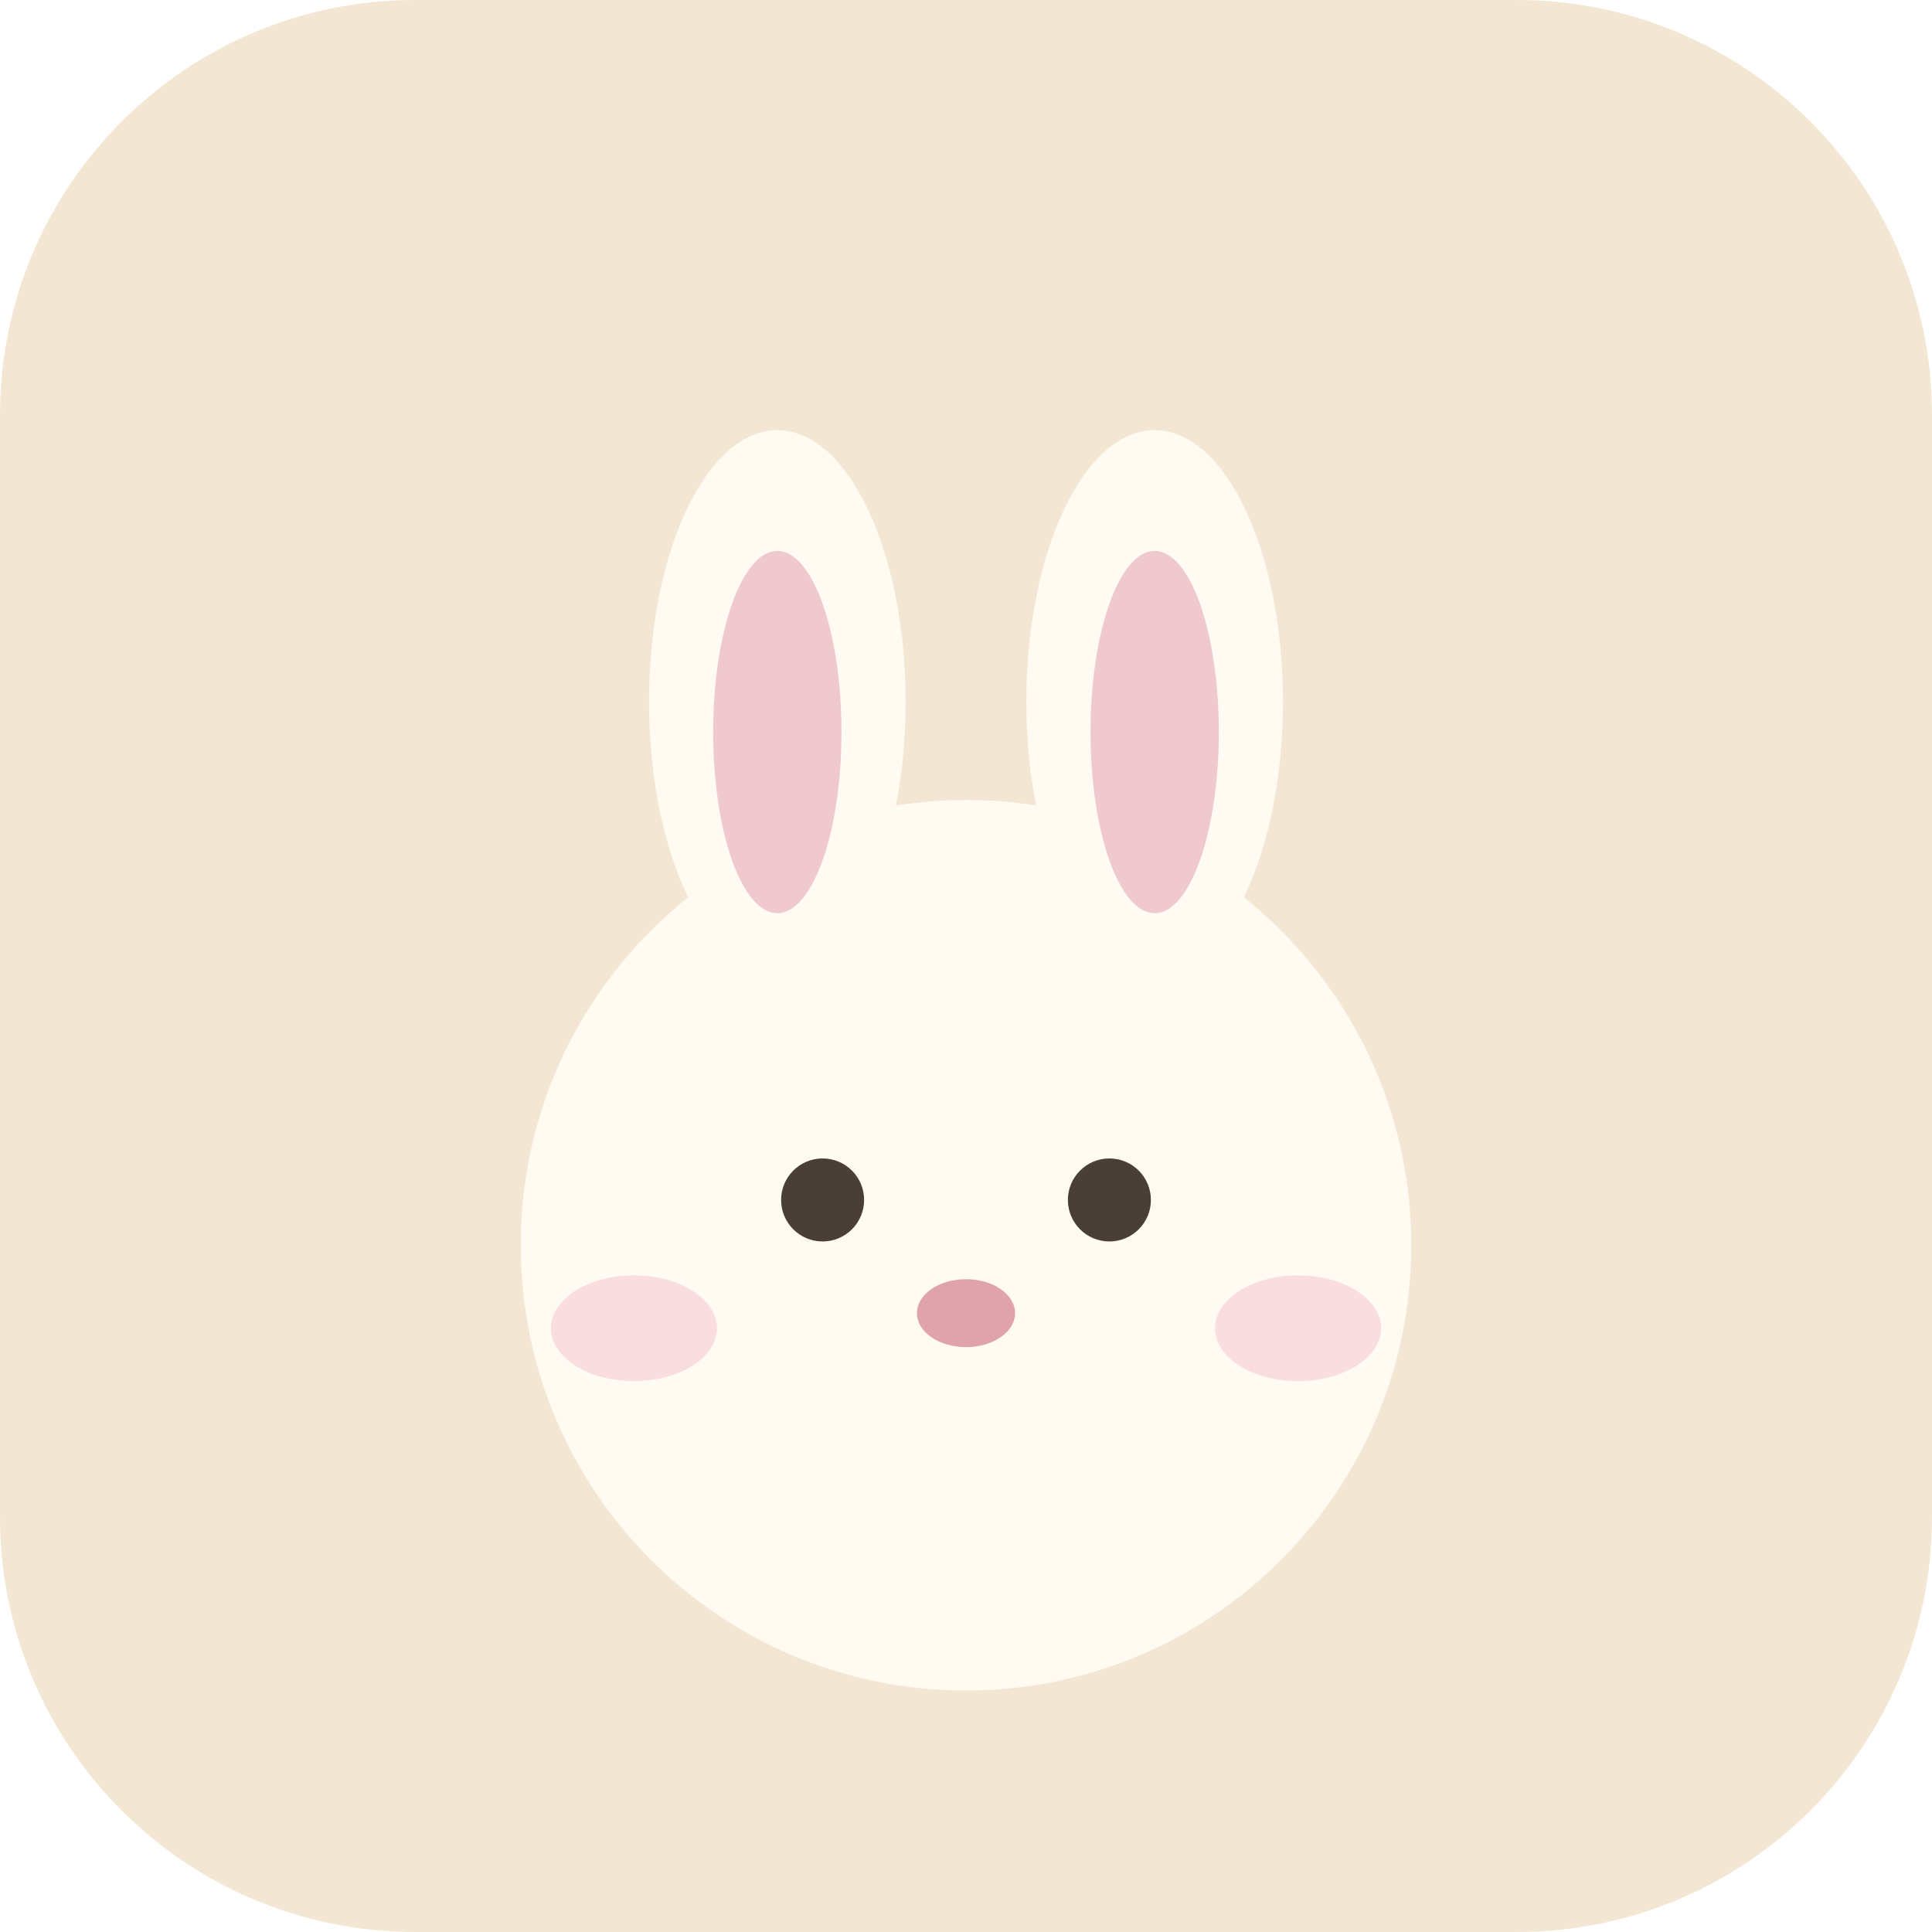
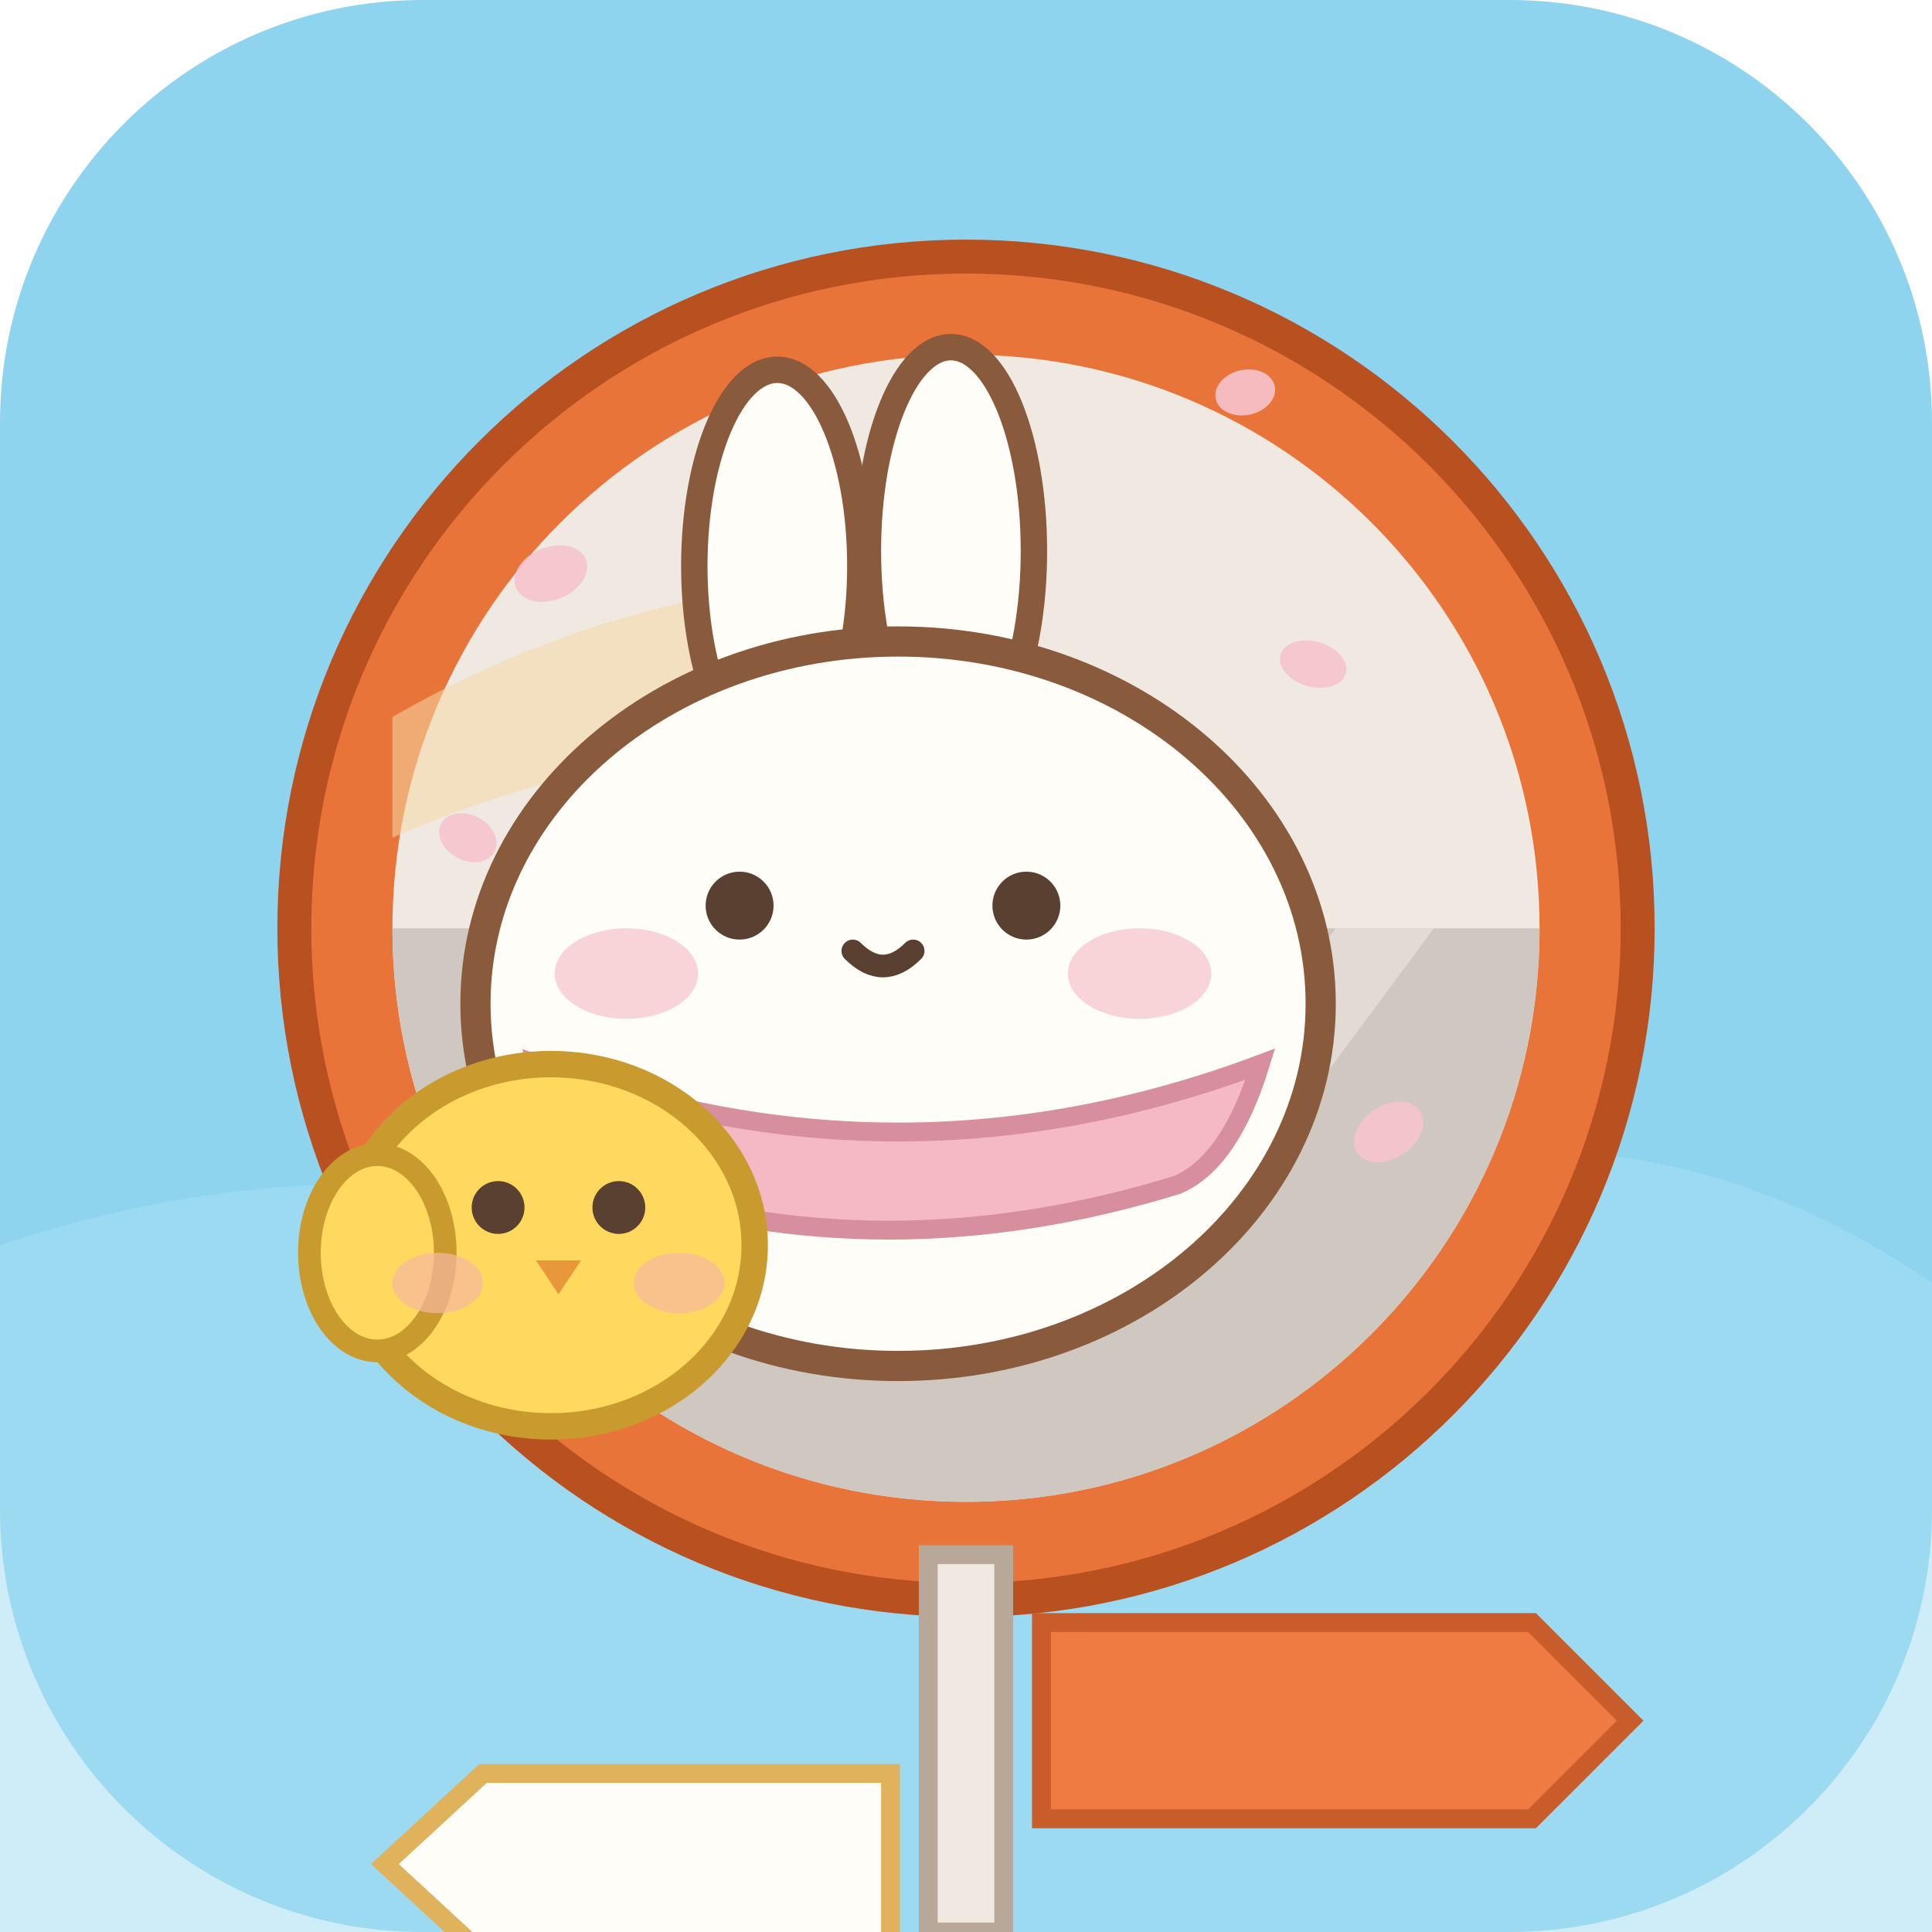
<svg xmlns="http://www.w3.org/2000/svg" viewBox="0 0 512 512">
-   <rect width="512" height="512" rx="110" fill="#f3e7d4" />
-   <circle cx="256" cy="330" r="118" fill="#fffaf2" />
-   <ellipse cx="206" cy="186" rx="34" ry="72" fill="#fffaf2" />
-   <ellipse cx="306" cy="186" rx="34" ry="72" fill="#fffaf2" />
-   <ellipse cx="206" cy="194" rx="17" ry="48" fill="#f0c9cf" />
-   <ellipse cx="306" cy="194" rx="17" ry="48" fill="#f0c9cf" />
-   <circle cx="218" cy="318" r="11" fill="#4a3f36" />
-   <circle cx="294" cy="318" r="11" fill="#4a3f36" />
-   <ellipse cx="256" cy="348" rx="13" ry="9" fill="#e0a3ab" />
-   <ellipse cx="168" cy="352" rx="22" ry="14" fill="#f7d3d8" opacity=".75" />
-   <ellipse cx="344" cy="352" rx="22" ry="14" fill="#f7d3d8" opacity=".75" />
+   <rect width="512" height="512" rx="112" fill="#8fd4ef" />
+   <path d="M0 330 Q90 300 170 326 T340 318 T512 340 V512 H0 Z" fill="#a8dff2" opacity=".55" />
+   <circle cx="256" cy="246" r="178" fill="#e8743a" />
+   <circle cx="256" cy="246" r="178" fill="none" stroke="#b8511f" stroke-width="9" />
+   <circle cx="256" cy="246" r="152" fill="#efe9e2" />
+   <path d="M104 246 h304 a152 152 0 0 1 -304 0 Z" fill="#cfc8c0" />
+   <path d="M150 300 l40 -54 h26 l-40 54 Z" fill="#e6e0d8" opacity=".8" />
+   <path d="M232 300 l40 -54 h26 l-40 54 Z" fill="#e6e0d8" opacity=".8" />
+   <path d="M314 300 l40 -54 h26 l-40 54 Z" fill="#e6e0d8" opacity=".8" />
+   <path d="M104 190 q80 -46 170 -34 l0 42 q-92 -10 -170 24 Z" fill="#f6d9a6" opacity=".55" />
+   <g>
+     <ellipse cx="206" cy="150" rx="22" ry="52" fill="#fffdf8" stroke="#8a5a3c" stroke-width="7" />
+     <ellipse cx="252" cy="146" rx="22" ry="54" fill="#fffdf8" stroke="#8a5a3c" stroke-width="7" />
+     <ellipse cx="238" cy="266" rx="112" ry="96" fill="#fffdf8" stroke="#8a5a3c" stroke-width="8" />
+     <path d="M142 282 q96 36 192 0 q-8 26 -22 32 q-78 24 -150 0 q-14 -8 -20 -32 Z" fill="#f4b9c4" stroke="#d78e9d" stroke-width="5" />
+     <circle cx="196" cy="240" r="9" fill="#5a4030" />
+     <circle cx="272" cy="240" r="9" fill="#5a4030" />
+     <path d="M226 252 q8 8 16 0" fill="none" stroke="#5a4030" stroke-width="6" stroke-linecap="round" />
+     <ellipse cx="166" cy="258" rx="19" ry="12" fill="#f7cdd3" opacity=".85" />
+     <ellipse cx="302" cy="258" rx="19" ry="12" fill="#f7cdd3" opacity=".85" />
+   </g>
+   <g>
+     <ellipse cx="146" cy="330" rx="54" ry="48" fill="#ffd95e" stroke="#c99a2e" stroke-width="7" />
+     <ellipse cx="100" cy="332" rx="18" ry="26" fill="#ffd95e" stroke="#c99a2e" stroke-width="6" />
+     <circle cx="132" cy="320" r="7" fill="#5a4030" />
+     <circle cx="164" cy="320" r="7" fill="#5a4030" />
+     <path d="M142 334 l12 0 l-6 9 Z" fill="#e8973a" />
+     <ellipse cx="116" cy="340" rx="12" ry="8" fill="#f6b8a0" opacity=".7" />
+     <ellipse cx="180" cy="340" rx="12" ry="8" fill="#f6b8a0" opacity=".7" />
+   </g>
+   <g fill="#f6c3cd" opacity=".9">
+     <ellipse cx="146" cy="152" rx="10" ry="7" transform="rotate(-22 146 152)" />
+     <ellipse cx="348" cy="176" rx="9" ry="6" transform="rotate(16 348 176)" />
+     <ellipse cx="368" cy="300" rx="10" ry="7" transform="rotate(-34 368 300)" />
+     <ellipse cx="124" cy="222" rx="8" ry="6" transform="rotate(28 124 222)" />
+     <ellipse cx="330" cy="104" rx="8" ry="6" transform="rotate(-12 330 104)" />
+   </g>
+   <rect x="246" y="412" width="20" height="100" fill="#efe9e2" stroke="#b8a89a" stroke-width="5" />
+   <path d="M276 430 h130 l26 26 l-26 26 h-130 Z" fill="#ef7b43" stroke="#c85c2a" stroke-width="5" />
+   <path d="M236 470 h-108 l-26 24 l26 24 h108 Z" fill="#fffdf8" stroke="#e0b25c" stroke-width="5" />
</svg>
